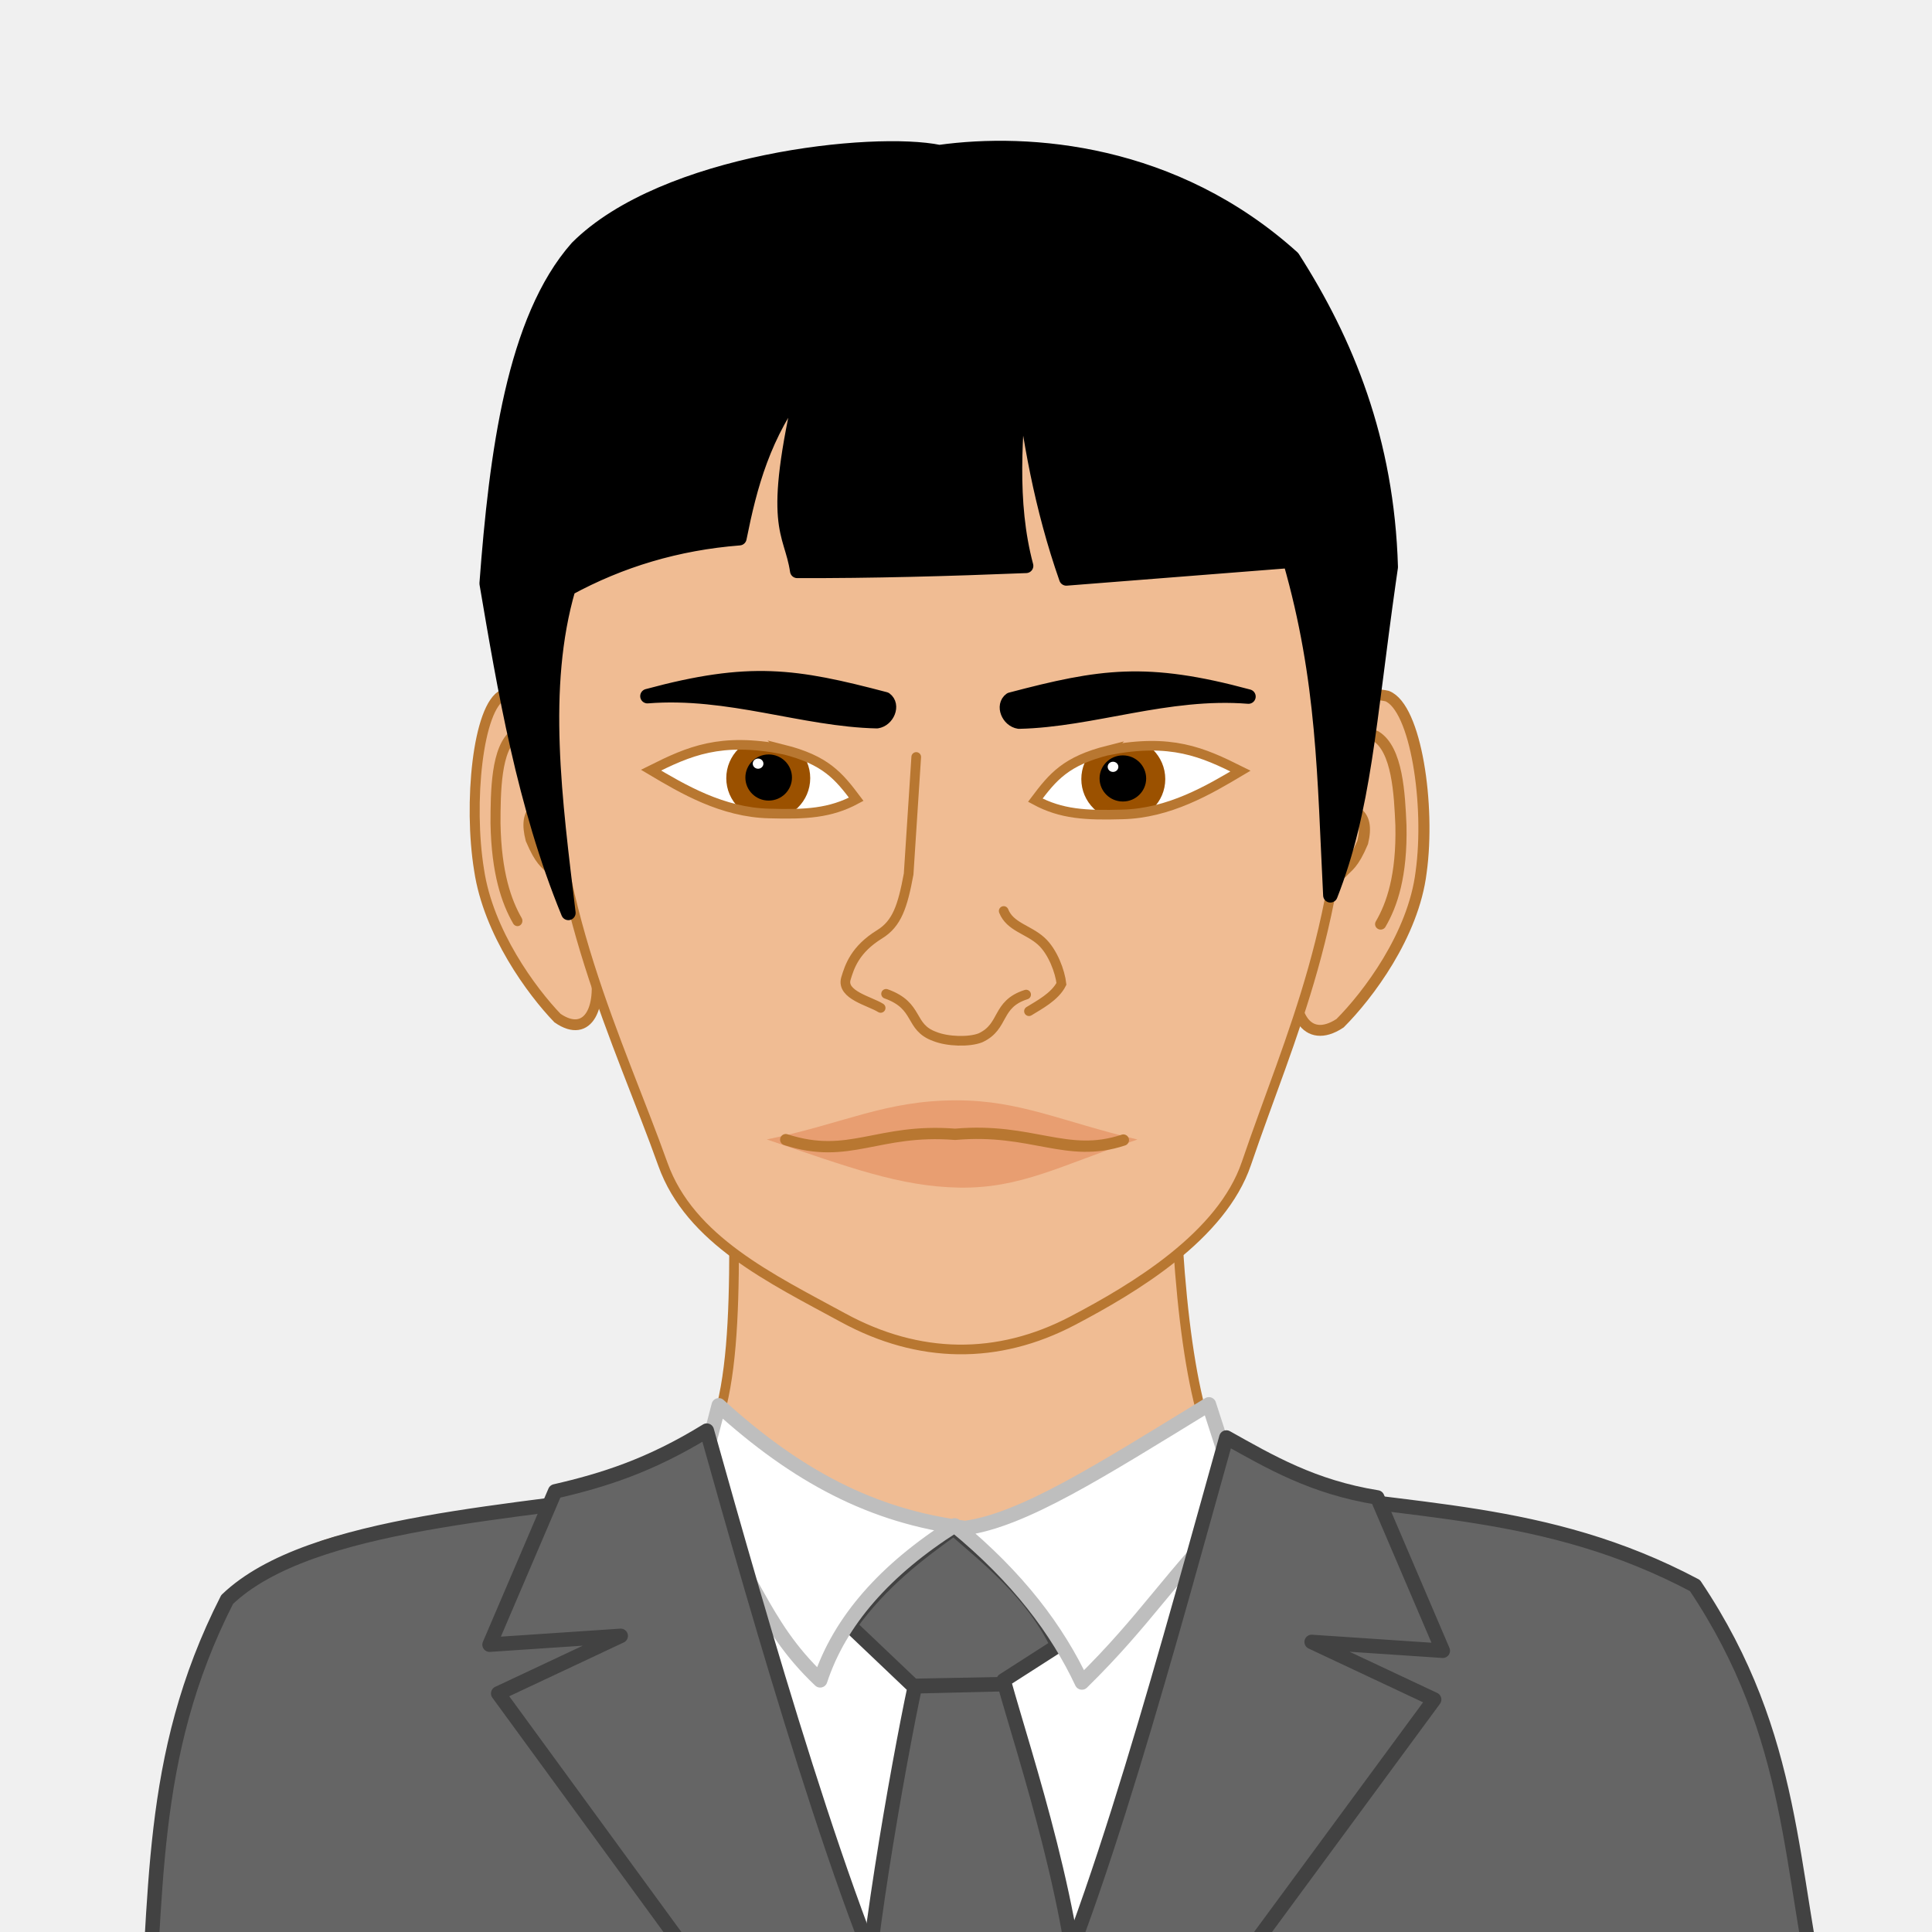
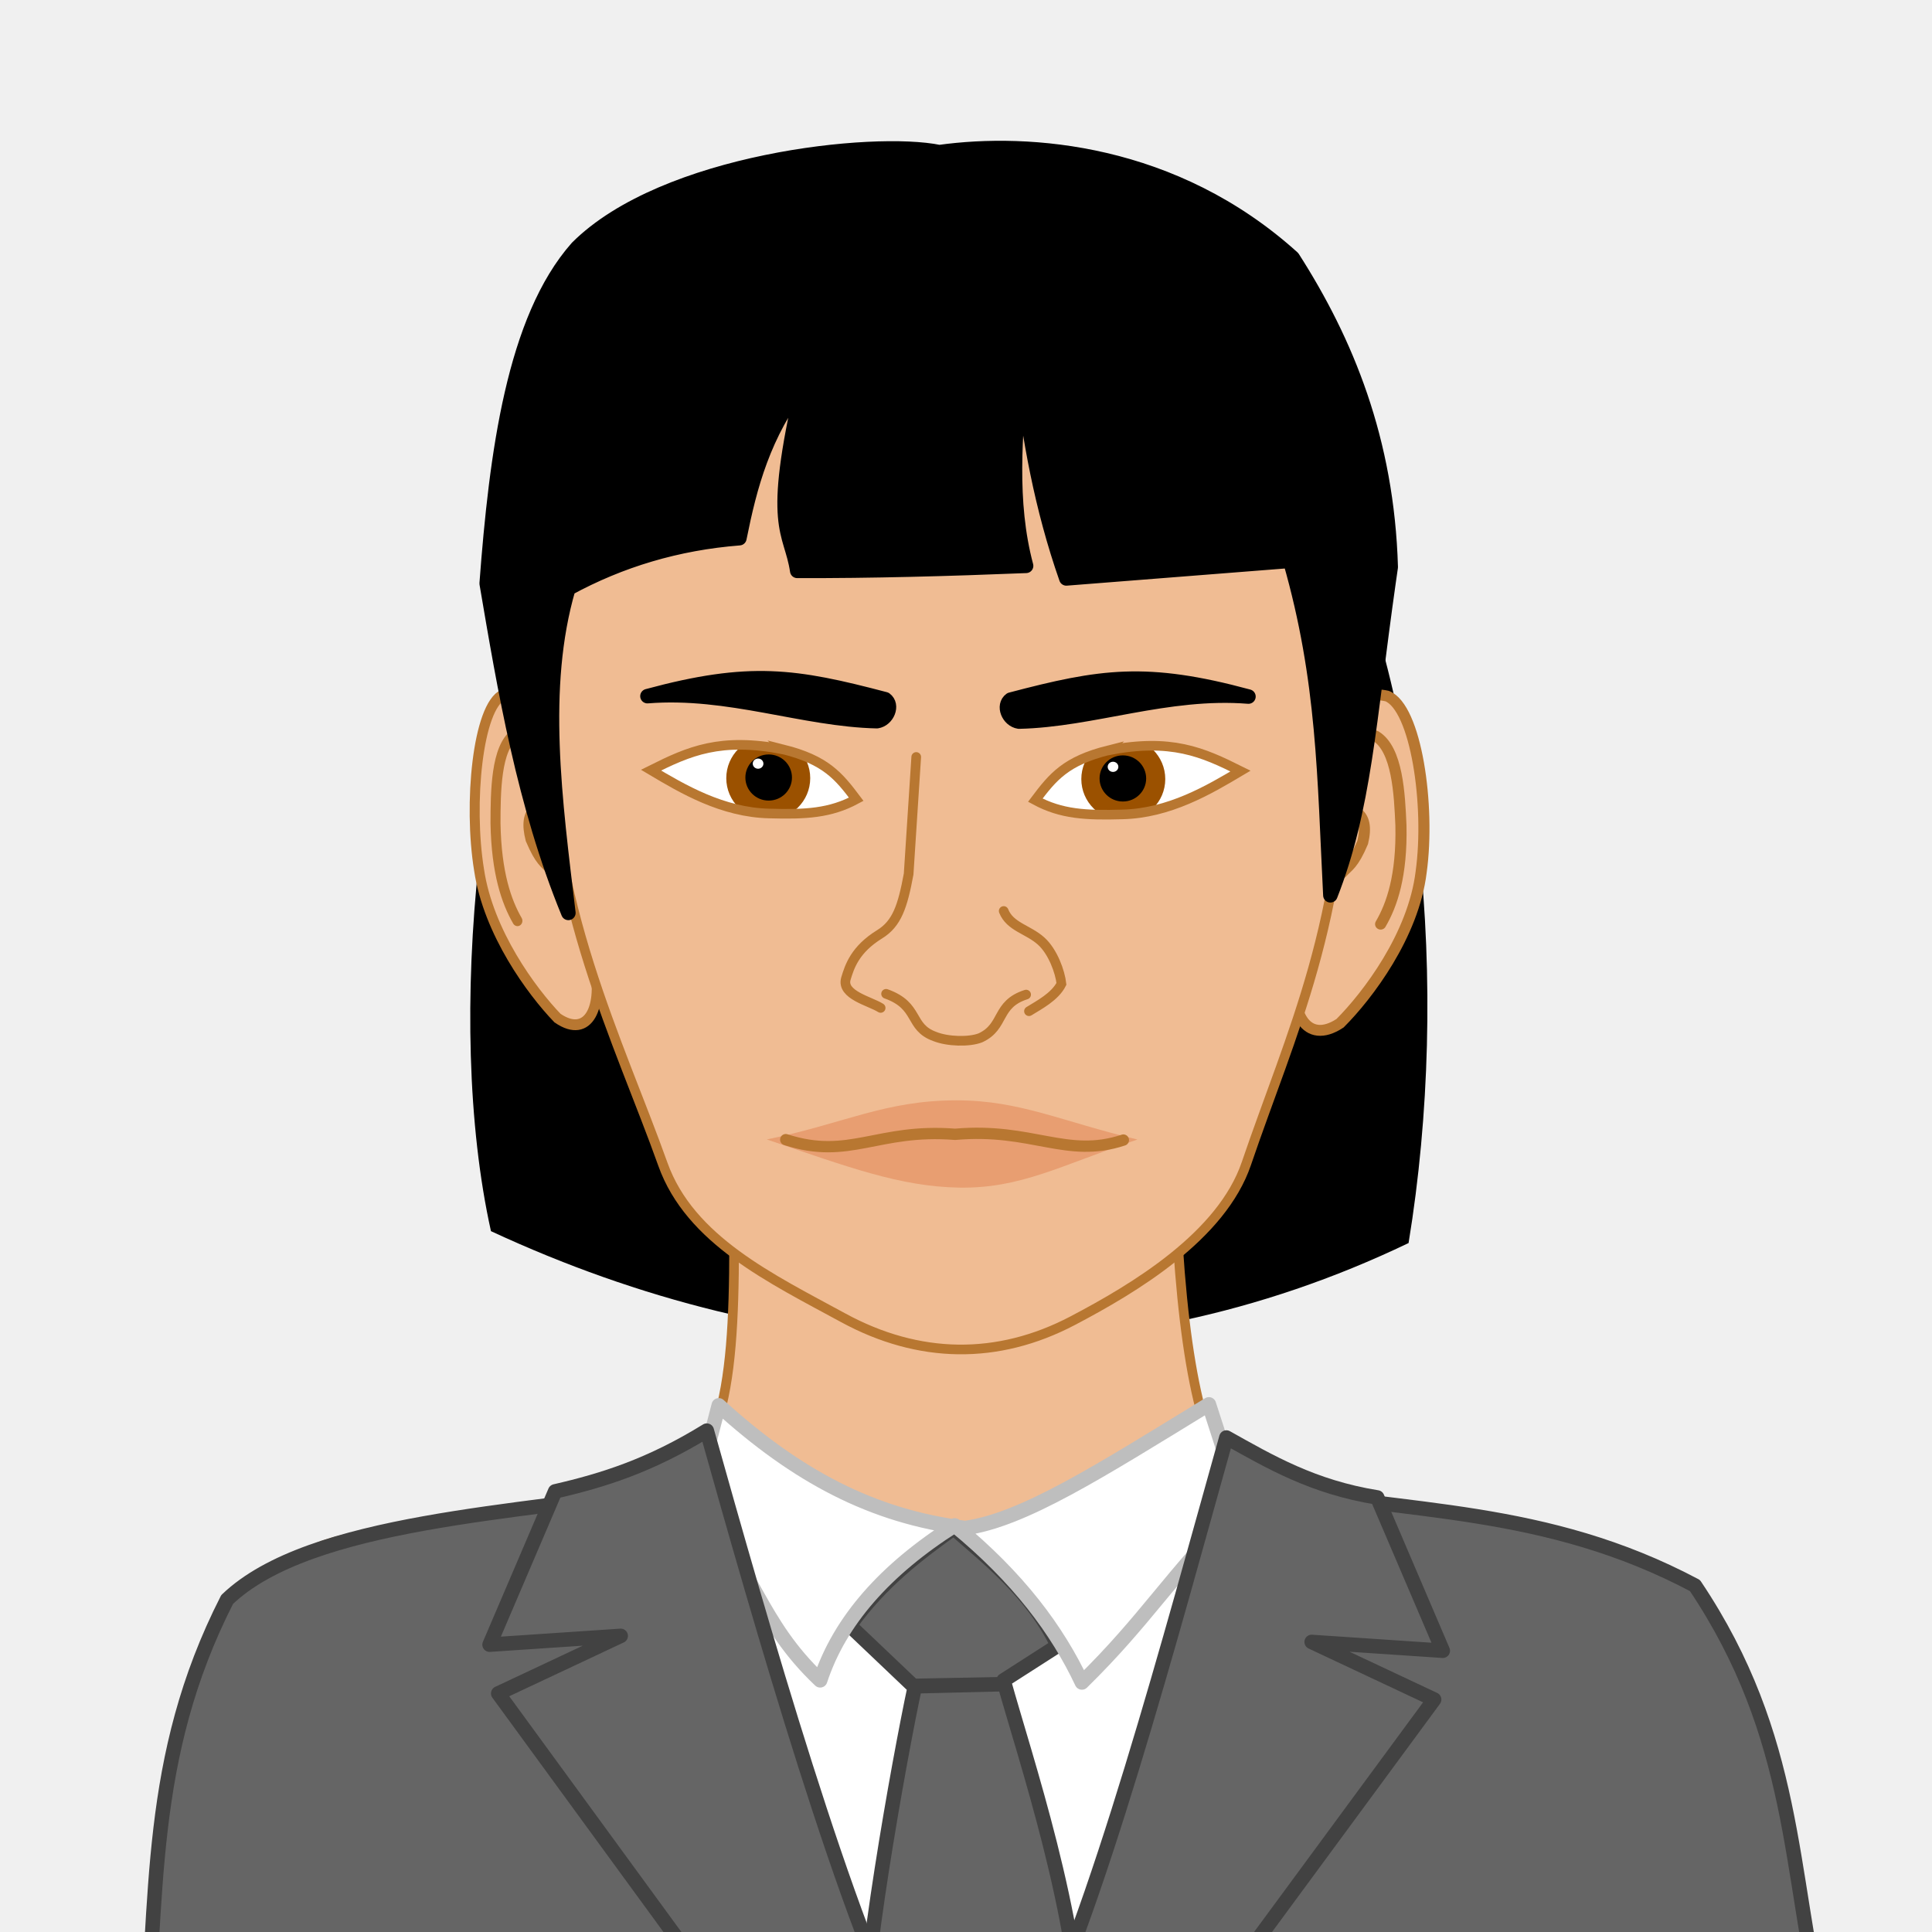
<svg xmlns="http://www.w3.org/2000/svg" width="200mm" height="200mm" viewBox="0 0 200 200" version="1.1" id="svg1">
  <defs id="defs1" />
-   <g id="layer1">
+   <g id="layer1" style="display:inline">
+     <g id="hair-back">
+       <path style="display:none;opacity:1;fill:#000000;fill-opacity:1;stroke:none;stroke-width:1.5;stroke-linecap:round;stroke-linejoin:round;stroke-opacity:1" d="M 57.862,54.053 C 46.003,98.808 48.37,140.041 40.269,167.686 l 119.904,2.705 C 147.785,132.238 151.561,100.498 138.246,53.85 Z" id="hair-back-2" />
+       <path style="display:inline;opacity:1;fill:#000000;fill-opacity:1;stroke:none;stroke-width:1.5;stroke-linecap:round;stroke-linejoin:round;stroke-opacity:1" d="m 58.943,51.758 c -9.31,20.648 -12.965,53.847 -8.119,75.69 30.682,14.258 64.204,16.005 94.991,1.231 4.361,-26.599 1.369,-57.084 -8.616,-77.472 z" id="hair-back-1" />
+     </g>
    <path style="display:inline;fill:#f0bc93;fill-opacity:1;stroke:#b87731;stroke-width:1;stroke-linecap:round;stroke-opacity:1" d="m 75.856,116.87 c 0.248,17.358 0.772,30.662 -4.714,35.472 -6.03,5.279 -41.969,4.609 -40.585,10.333 4.264,17.631 18.458,35.778 39.294,35.562 12.258,-0.127 38.471,0.68 60.286,-0.579 17.917,-1.034 35.695,-13.828 35.9,-35.546 0.051,-5.431 -34.015,-3.572 -39.444,-10.234 -3.206,-5.26 -4.838,-17.539 -5.088,-34.701 z" id="neck" />
    <g id="g7">
      <g id="clothing-4" style="display:inline">
        <path style="display:inline;opacity:1;fill:#ffffff;fill-opacity:1;stroke:none;stroke-width:1.5;stroke-linecap:round;stroke-linejoin:round;stroke-opacity:1" d="m 72.149,150.832 25.048,10.618 28.859,-8.712 16.336,4.356 -19.577,52.273 -42.588,-0.299 -18.423,-52.518 z" id="clothing-4-back" />
        <path style="opacity:1;fill:#656565;fill-opacity:1;stroke:#424242;stroke-width:1.5;stroke-linecap:round;stroke-linejoin:round;stroke-opacity:1" d="m 87.965,168.28 6.567,6.245 8.841,-0.168 -8.664,0.209 c -1.7,7.965 -5.652,30.134 -5.306,37.281 h 22.525 c -0.126,-13.24 -5.825,-29.901 -8.037,-37.893 l 5.607,-3.597 c -2.692,-5.573 -7.35,-9.133 -10.766,-12.153 -3.52,2.532 -7.505,5.479 -10.767,10.076 z" id="clothing-4-tie" />
        <path style="opacity:1;fill:#656565;fill-opacity:1;stroke:#424242;stroke-width:1.5;stroke-linecap:round;stroke-linejoin:round;stroke-opacity:1" d="m 23.514,165.58 c 8.621,-8.261 30.639,-8.919 45.368,-11.482 2.344,15.731 18.981,44.987 26.352,59.281 l 11.463,-0.588 c 6.06,-13.815 21.191,-41.888 23.988,-58.966 14.982,2.871 29.257,2.066 44.776,10.31 10.585,15.78 9.679,29.53 13.273,44.773 l -173.868,4.553 c 1.56,-17.046 0.251,-31.411 8.648,-47.882 z" id="clothing-4-suit" />
        <path style="opacity:1;fill:#ffffff;fill-opacity:1;stroke:#bebebe;stroke-width:1.5;stroke-linecap:round;stroke-linejoin:round;stroke-opacity:1" d="m 74.404,145.48 c 8.07,7.34 15.91,11.5 25.515,12.702 6.003,-0.83 13.853,-5.836 25.225,-12.802 l 3.343,10.347 c -7.645,7.804 -9.731,11.803 -16.488,18.442 -2.551,-5.419 -6.567,-10.839 -13.17,-16.258 -7.174,4.545 -11.893,9.866 -13.926,16.035 -6.424,-6.086 -6.701,-11.372 -13.087,-18.492 z" id="clothing-4-col" />
        <path style="fill:#656565;fill-opacity:1;stroke:#424242;stroke-width:1.5;stroke-linecap:round;stroke-linejoin:round;stroke-opacity:1" d="m 106.214,212.383 c 6.858,-12.337 15.383,-44.487 20.741,-63.571 4.518,2.526 8.929,5.123 15.615,6.204 l 6.786,15.868 -13.573,-0.91 12.679,5.959 -26.614,36.163 z" id="clothing-4-wing-r" />
        <path style="opacity:1;fill:#656565;fill-opacity:1;stroke:#424242;stroke-width:1.5;stroke-linecap:round;stroke-linejoin:round;stroke-opacity:1" d="m 94.726,212.431 c -6.858,-12.337 -16.201,-45.248 -21.56,-64.332 -5.841,3.603 -10.676,5.136 -15.699,6.288 l -6.786,15.868 13.573,-0.91 -12.679,5.959 27.065,37.065 z" id="clothing-4-wing-l" />
      </g>
      <path style="display:none;fill:#003152;fill-opacity:1;stroke:#006db8;stroke-width:1;stroke-linecap:round;stroke-opacity:1" d="m 67.155,153.409 c 3.597,16.968 18.873,33.176 32.713,42.851 12.729,-9.184 29.915,-26.131 33.338,-42.615 15.628,1.953 35.049,5.033 40.943,10.179 6.397,5.97 13.009,25.811 13.88,35.989 L 15.453,199.351 c 0.108,-8.384 5.406,-28.492 12.229,-36.134 7.779,-6.137 21.079,-8.158 39.473,-9.807 z" id="clothing-3" />
      <path style="display:none;fill:#003152;fill-opacity:1;stroke:#006db8;stroke-width:1;stroke-linecap:round;stroke-opacity:1" d="m 66.395,153.213 c 3.597,16.968 14.753,26.738 35.03,26.626 14.403,0.087 27.597,-9.906 31.02,-26.391 15.628,1.953 35.049,5.033 40.943,10.179 6.397,5.97 13.009,25.811 13.88,35.989 L 14.693,199.154 c 0.108,-8.384 5.406,-28.492 12.229,-36.134 7.779,-6.137 21.079,-8.158 39.473,-9.807 z" id="clothing-2" />
      <path style="display:none;fill:#003152;fill-opacity:1;stroke:#006db8;stroke-width:1;stroke-linecap:round;stroke-opacity:1" d="m 67.396,153.052 c 3.396,-0.363 5.658,-2.278 6.28,-6.543 0.558,-3.83 -0.096,-11.163 2.507,-9.836 5.893,3.005 18.703,1.964 25.747,2.095 6.454,-0.014 15.82,-0.947 20.435,-2.524 2.17,-0.742 1.996,2.402 2.332,4.059 1.105,5.453 -0.657,12.254 8.613,13.534 15.628,1.953 35.049,5.033 40.943,10.179 6.397,5.97 13.009,25.811 13.88,35.989 L 15.556,199.542 c 0.108,-8.384 5.406,-28.492 12.229,-36.134 7.779,-6.137 21.216,-8.707 39.61,-10.356 z" id="clothing-1" />
    </g>
    <g id="ears" transform="translate(0.3301161,6.272205)">
      <g id="g27" transform="matrix(1.028538,-0.1038707,0.1125761,1.11474,-5.510016,-20.64248)">
        <path style="fill:#f0bc93;fill-opacity:1;stroke:#b87731;stroke-width:1;stroke-linecap:round;stroke-opacity:1" d="m 51.048,86.235 c -0.502,-2.694 -1.602,-4.898 -4.318,-4.472 -2.664,0.846 -4.575,9.718 -4.164,15.885 0.295,5.834 4.016,11.631 6.323,14.343 2.917,2.28 4.704,-0.744 4.164,-4.627 z" id="ear-1l" />
        <path style="fill:#f0bc93;fill-opacity:1;stroke:#b87731;stroke-width:1;stroke-linecap:round;stroke-opacity:1" d="m 50.834,90.019 c -0.691,-2.343 -2.024,-4.869 -3.326,-4.526 -2.05,1.067 -2.517,5.171 -2.835,8.015 -0.414,4.588 0.307,7.322 1.2,9.16" id="ear-1l1" />
        <path style="fill:#f0bc93;fill-opacity:1;stroke:#b87731;stroke-width:1;stroke-linecap:round;stroke-opacity:1" d="m 51.325,93.836 c -0.684,-0.97 -1.568,-1.142 -2.454,-1.309 -0.91,0.421 -1.091,1.437 -0.872,2.781 0.716,2.123 1.166,2.254 1.69,2.944" id="ear-1l2" />
      </g>
      <g id="g26" transform="matrix(1.147975,0.08057442,-0.07904145,1.126134,-25.46273,-36.65206)">
        <path style="display:inline;fill:#f0bc93;fill-opacity:1;stroke:#b87731;stroke-width:1;stroke-linecap:round;stroke-opacity:1" d="m 148.169,84.524 c 0.502,-2.694 1.602,-4.898 4.318,-4.472 2.664,0.846 4.575,9.718 4.164,15.885 -0.295,5.834 -4.016,11.631 -6.323,14.343 -2.917,2.28 -4.704,-0.744 -4.164,-4.627 z" id="ear-1r" />
        <path style="display:inline;fill:#f0bc93;fill-opacity:1;stroke:#b87731;stroke-width:1;stroke-linecap:round;stroke-opacity:1" d="m 148.383,88.308 c 0.691,-2.343 2.024,-4.869 3.326,-4.526 2.05,1.067 2.517,5.171 2.835,8.015 0.414,4.588 -0.307,7.322 -1.2,9.16" id="ear-1r1" />
        <path style="display:inline;fill:#f0bc93;fill-opacity:1;stroke:#b87731;stroke-width:1;stroke-linecap:round;stroke-opacity:1" d="m 147.892,92.125 c 0.684,-0.97 1.568,-1.142 2.454,-1.309 0.91,0.421 1.091,1.437 0.872,2.781 -0.716,2.123 -1.166,2.254 -1.69,2.944" id="ear-1r2" />
      </g>
    </g>
    <g id="g4">
      <path style="display:inline;fill:#f0bc93;fill-opacity:1;stroke:#b87731;stroke-width:1;stroke-linecap:round;stroke-opacity:1" d="m 56.982,74.893 c -0.29,18.387 7.132,32.999 11.638,45.627 2.808,7.867 11.277,11.868 18.645,15.884 7.856,4.283 16.021,4.385 23.764,0.322 6.394,-3.356 15.439,-8.763 17.996,-16.281 4.566,-13.423 10.404,-25.215 10.283,-45.562 C 139.617,43.736 130.658,22.871 99.348,22.742 67.757,22.6 56.907,41.681 56.982,74.893 Z" id="face-2" />
      <path style="display:none;fill:#f0bc93;fill-opacity:1;stroke:#b87731;stroke-width:1;stroke-linecap:round;stroke-opacity:1" d="m 57.098,74.885 c -0.097,15.482 6.341,37.982 12.412,50.081 6.347,12.647 17.37,14.855 29.629,14.851 13.468,-0.005 23.378,-2.372 28.841,-14.732 5.731,-12.968 11.373,-33.929 11.445,-50.21 C 139.733,43.728 130.774,22.863 99.464,22.734 67.873,22.592 57.023,41.673 57.098,74.885 Z" id="face-1" />
    </g>
    <g id="mouth" transform="translate(-1.476348,-7.70353)">
      <g id="mouth-2" style="display:inline">
        <path style="display:inline;fill:#e89e71;fill-opacity:1;stroke:none;stroke-width:1.17;stroke-linecap:round;stroke-opacity:1" d="m 100.481,121.61 c 6.597,-0.005 10.9,2.197 18.746,4.056 -7.975,2.7 -12.087,5.078 -18.437,4.979 -6.139,-0.101 -11.495,-2.123 -19.938,-4.988 7.862,-1.595 12.227,-4.052 19.629,-4.046 z" id="mouth-back-2" />
        <path style="display:inline;fill:none;fill-opacity:1;stroke:#b87731;stroke-width:1.17;stroke-linecap:round;stroke-opacity:1" d="m 82.816,125.68 c 6.602,2.139 9.487,-1.185 17.535,-0.553 7.988,-0.705 11.543,2.548 17.416,0.596" id="mouth-front-2" />
      </g>
      <g id="mouth-1" style="display:none" transform="translate(0.5409582,-0.06692919)">
        <path style="display:inline;fill:#e89e71;fill-opacity:1;stroke:none;stroke-width:1.17;stroke-linecap:round;stroke-opacity:1" d="m 80.699,126.421 c 4.654,-2.614 11.106,-6.2 13.597,-6.233 5.585,1.599 8.323,1.83 13.536,-0.067 2.463,0.378 7.16,3.652 11.472,6.233 -7.762,1.781 -12.163,4.388 -18.513,4.29 -6.139,-0.101 -10.499,-2.465 -20.091,-4.223 z" id="mouth-back-1" />
        <path style="display:inline;fill:none;fill-opacity:1;stroke:#b87731;stroke-width:1.17;stroke-linecap:round;stroke-opacity:1" d="m 81.901,126.162 c 6.314,-0.757 10.362,-2.055 13.068,-1.857 2.602,0.452 3.604,1.042 6.106,0.894 2.428,-0.015 3.437,-0.785 5.936,-1.253 2.164,0.011 6.845,0.988 11.593,2.099" id="mouth-front-1" />
      </g>
    </g>
    <g id="g3" transform="translate(-1.145024,-11.40233)">
      <g id="eyes-2" style="display:inline" transform="translate(0.4746173,6.561208)">
        <g id="g25" transform="matrix(0.9052717,0,0,0.8963887,8.757076,4.377191)" style="display:inline">
          <rect style="fill:#ffffff;fill-opacity:1;stroke:none;stroke-width:1.5;stroke-linecap:round;stroke-dasharray:none;stroke-opacity:1" id="eye-white-2l" width="26.588" height="10.549" x="65.098" y="80.704" transform="matrix(1.104641,0,0,1.115587,-9.833044,-5.205547)" />
          <circle style="display:inline;mix-blend-mode:normal;fill:#9b5100;fill-opacity:1;stroke:none;stroke-width:1.199;stroke-linecap:round;stroke-dasharray:none;stroke-opacity:1" id="eye-iris-2l" cx="-78.918" cy="90.382" transform="scale(-1,1)" r="4.8" />
          <circle style="display:inline;fill:#000000;fill-opacity:1;stroke-width:1;stroke-linecap:round" id="eye-pupil-2l" cx="78.966" cy="90.31" r="2.664" />
          <ellipse style="display:inline;fill:#ffffff;fill-opacity:1;stroke:none;stroke-width:1;stroke-linecap:round;stroke-opacity:1" id="eye-hl-2l" cx="77.756" cy="88.707" rx="0.61" ry="0.588" />
          <path id="eye-mask-2l" style="display:inline;fill:#f0bc93;fill-opacity:1;stroke:none;stroke-width:1;stroke-linecap:round;stroke-dasharray:none;stroke-opacity:1" d="M 62.93,78.031 V 92.986 H 79.531 92.553 V 78.031 Z m 19.218,4.268 c 4.388,1.105 5.371,2.853 7.196,5.279 -2.694,1.454 -4.895,1.465 -8.629,1.358 -4.878,-0.104 -9.699,-2.43 -12.966,-4.372 3.966,-1.981 7.87,-3.519 14.398,-2.265 z" transform="matrix(1.104641,0,0,1.115587,-9.673422,-4.883139)" />
          <path id="eye-outline-2l" style="display:inline;fill:none;fill-opacity:1;stroke:#b87731;stroke-width:1.11;stroke-linecap:round;stroke-dasharray:none;stroke-opacity:1" d="m 80.64,87.062 c 4.847,1.233 6.322,3.052 8.339,5.758 -2.976,1.622 -5.797,1.766 -9.921,1.646 -5.388,-0.116 -9.936,-2.842 -13.544,-5.008 4.381,-2.21 7.914,-3.795 15.127,-2.395 z" />
        </g>
        <g id="g25-8" transform="matrix(-0.9052717,0,0,0.8963887,188.395,4.472272)" style="display:inline">
          <rect style="fill:#ffffff;fill-opacity:1;stroke:none;stroke-width:1.5;stroke-linecap:round;stroke-dasharray:none;stroke-opacity:1" id="eye-white-2r" width="26.588" height="10.549" x="65.098" y="80.704" transform="matrix(1.104641,0,0,1.115587,-9.833044,-5.205547)" />
          <circle style="display:inline;mix-blend-mode:normal;fill:#9b5100;fill-opacity:1;stroke:none;stroke-width:1.199;stroke-linecap:round;stroke-dasharray:none;stroke-opacity:1" id="eye-iris-2r" cx="-78.918" cy="90.382" transform="scale(-1,1)" r="4.8" />
          <circle style="display:inline;fill:#000000;fill-opacity:1;stroke-width:1;stroke-linecap:round" id="eye-pupil-2r" cx="78.966" cy="90.31" r="2.664" />
          <ellipse style="display:inline;fill:#ffffff;fill-opacity:1;stroke:none;stroke-width:1;stroke-linecap:round;stroke-opacity:1" id="eye-hl-2r" cx="80.092" cy="88.969" rx="0.61" ry="0.588" />
          <path id="eye-mask-2r" style="display:inline;fill:#f0bc93;fill-opacity:1;stroke:none;stroke-width:1;stroke-linecap:round;stroke-dasharray:none;stroke-opacity:1" d="M 62.93,78.031 V 92.986 H 79.531 92.553 V 78.031 Z m 19.218,4.268 c 4.388,1.105 5.371,2.853 7.196,5.279 -2.694,1.454 -4.895,1.465 -8.629,1.358 -4.878,-0.104 -9.699,-2.43 -12.966,-4.372 3.966,-1.981 7.87,-3.519 14.398,-2.265 z" transform="matrix(1.104641,0,0,1.115587,-9.673422,-4.883139)" />
          <path id="eye-outline-2r" style="display:inline;fill:none;fill-opacity:1;stroke:#b87731;stroke-width:1.11;stroke-linecap:round;stroke-dasharray:none;stroke-opacity:1" d="m 80.64,87.062 c 4.847,1.233 6.322,3.052 8.339,5.758 -2.976,1.622 -5.797,1.766 -9.921,1.646 -5.388,-0.116 -9.936,-2.842 -13.544,-5.008 4.381,-2.21 7.914,-3.795 15.127,-2.395 z" />
        </g>
      </g>
      <g id="eyes-1" style="display:none" transform="translate(0.7771044,8.062474)">
        <g id="g25-22" transform="matrix(0.9052717,0,0,0.8963887,9.759438,3.19411)" style="display:inline">
          <path style="display:inline;fill:#ffffff;fill-opacity:1;stroke:#b87731;stroke-width:1;stroke-linecap:round;stroke-opacity:1" d="m 88.532,91.689 c -2.15,-3.575 -3.767,-6.027 -8.947,-6.539 -8.019,0.008 -9.617,3.142 -12.722,6.238 3.915,2.249 6.899,4.188 12.711,4.034 4.386,-0.574 5.982,-1.547 8.958,-3.734 z" id="eye-white-1l" />
          <circle style="display:inline;fill:#9b5100;fill-opacity:1;stroke:none;stroke-width:1.199;stroke-linecap:round;stroke-dasharray:none;stroke-opacity:1" id="eye-iris-1l" cx="-78.918" cy="90.382" transform="scale(-1,1)" r="4.8" />
          <circle style="display:inline;fill:#000000;fill-opacity:1;stroke-width:1;stroke-linecap:round" id="eye-pupil-1l" cx="78.966" cy="90.31" r="2.664" />
          <ellipse style="display:inline;fill:#ffffff;fill-opacity:1;stroke:none;stroke-width:1;stroke-linecap:round;stroke-opacity:1" id="eye-hl-1l" cx="77.756" cy="88.707" rx="0.61" ry="0.588" />
        </g>
        <g id="g25-22-0" transform="matrix(-0.9052717,0,0,0.8963887,187.7146,3.2163)" style="display:inline">
          <path style="display:inline;fill:#ffffff;fill-opacity:1;stroke:#b87731;stroke-width:1;stroke-linecap:round;stroke-opacity:1" d="m 88.532,91.689 c -2.15,-3.575 -3.767,-6.027 -8.947,-6.539 -8.019,0.008 -9.617,3.142 -12.722,6.238 3.915,2.249 6.899,4.188 12.711,4.034 4.386,-0.574 5.982,-1.547 8.958,-3.734 z" id="eye-white-1r" />
          <circle style="display:inline;fill:#9b5100;fill-opacity:1;stroke:none;stroke-width:1.199;stroke-linecap:round;stroke-dasharray:none;stroke-opacity:1" id="eye-iris-1r" cx="-78.918" cy="90.382" transform="scale(-1,1)" r="4.8" />
          <circle style="display:inline;fill:#000000;fill-opacity:1;stroke-width:1;stroke-linecap:round" id="eye-pupil-1r" cx="78.966" cy="90.31" r="2.664" />
          <ellipse style="display:inline;fill:#ffffff;fill-opacity:1;stroke:none;stroke-width:1;stroke-linecap:round;stroke-opacity:1" id="eye-hl-1r" cx="80.101" cy="88.707" rx="0.61" ry="0.588" />
        </g>
      </g>
    </g>
    <path id="nose" style="display:inline;fill:none;fill-opacity:1;stroke:#b87731;stroke-width:1;stroke-linecap:round;stroke-opacity:1" d="m 103.903,94.306 c 0.659,1.655 2.519,1.891 3.878,3.116 1.213,1.093 1.964,3.186 2.099,4.426 -0.672,1.342 -2.359,2.207 -3.361,2.831 m -14.792,-1.798 c 3.503,1.248 2.325,3.44 5.047,4.418 1.338,0.535 3.558,0.591 4.715,0.139 2.553,-1.181 1.584,-3.476 4.735,-4.48 m -15.059,1.383 c -1.114,-0.709 -4.085,-1.335 -3.598,-3.035 0.381,-1.253 0.935,-3.012 3.493,-4.591 1.797,-1.109 2.378,-2.881 3.001,-6.23 l 0.787,-12.123" />
    <g id="g6">
      <path style="display:none;fill:#000000;fill-opacity:1;stroke:none;stroke-width:1;stroke-linecap:round;stroke-opacity:1" d="m 56.749,76.264 c 4.815,-17.362 7.128,-36.039 20.665,-42.141 3.986,5.182 11.664,7.254 22.229,7.323 9.831,0.197 14.537,-1.408 19.2,-7.177 15.393,5.722 17.501,32.818 21.102,43.176 1.676,-19.303 0.402,-56.54 -40.176,-56.496 -42.965,0.023 -44.015,31.616 -43.021,55.315 z" id="hair-2" />
-       <path style="opacity:1;fill:#000000;fill-opacity:1;stroke:#000000;stroke-width:1.5;stroke-linecap:round;stroke-linejoin:round;stroke-opacity:1" d="m 83.168,39.573 c -4.158,5.38 -5.548,10.76 -6.627,16.14 -6.429,0.503 -12.316,2.272 -17.703,5.207 -2.998,10.272 -1.387,21.963 0,33.584 -4.599,-11.204 -6.593,-23.148 -8.457,-34.105 1.009,-13.45 2.811,-27.346 9.368,-34.756 9.024,-9.015 30.674,-11.302 37.489,-9.893 9.335,-1.297 24.297,-0.157 36.578,10.934 5.547,8.657 9.772,18.886 10.151,32.022 -0.074,0.509 -0.146,1.011 -0.217,1.506 -2.094,14.758 -2.514,23.495 -6.029,32.469 -0.622,-12.201 -0.608,-22.232 -4.165,-34.625 l -23.17,1.822 c -2.553,-7.29 -3.862,-14.579 -4.686,-21.869 -0.605,6.967 -1.245,13.939 0.521,20.567 -8.048,0.325 -15.989,0.542 -23.691,0.521 -0.64,-4.278 -2.916,-4.275 0.639,-19.525 z" id="hair-1" />
+       <path style="display:inline;opacity:1;fill:#000000;fill-opacity:1;stroke:#000000;stroke-width:1.5;stroke-linecap:round;stroke-linejoin:round;stroke-opacity:1" d="m 83.168,39.573 c -4.158,5.38 -5.548,10.76 -6.627,16.14 -6.429,0.503 -12.316,2.272 -17.703,5.207 -2.998,10.272 -1.387,21.963 0,33.584 -4.599,-11.204 -6.593,-23.148 -8.457,-34.105 1.009,-13.45 2.811,-27.346 9.368,-34.756 9.024,-9.015 30.674,-11.302 37.489,-9.893 9.335,-1.297 24.297,-0.157 36.578,10.934 5.547,8.657 9.772,18.886 10.151,32.022 -0.074,0.509 -0.146,1.011 -0.217,1.506 -2.094,14.758 -2.514,23.495 -6.029,32.469 -0.622,-12.201 -0.608,-22.232 -4.165,-34.625 l -23.17,1.822 c -2.553,-7.29 -3.862,-14.579 -4.686,-21.869 -0.605,6.967 -1.245,13.939 0.521,20.567 -8.048,0.325 -15.989,0.542 -23.691,0.521 -0.64,-4.278 -2.916,-4.275 0.639,-19.525 z" id="hair-1" />
    </g>
    <g id="g5">
      <path id="eyebrows-2" style="display:none;fill:#000000;fill-opacity:1;stroke:none;stroke-width:1;stroke-linecap:round;stroke-opacity:1" d="M 89.198,75.283 72.17,72.575 c -2.059,0.224 -5.903,2.425 -8.942,4.035 1.145,-2.835 4.352,-5.928 7.822,-8.268 2.817,-0.436 20.522,1.432 20.964,2.748 0.446,2.208 -0.721,4.083 -2.815,4.193 z m 16.972,-0.127 17.028,-2.708 c 2.059,0.224 5.903,2.425 8.942,4.035 -1.145,-2.835 -4.352,-5.928 -7.822,-8.268 -2.817,-0.436 -20.522,1.432 -20.964,2.748 -0.446,2.208 0.721,4.083 2.815,4.193 z" />
      <path style="display:inline;opacity:1;fill:#000000;fill-opacity:1;stroke:#000000;stroke-width:1.5;stroke-linecap:round;stroke-linejoin:round;stroke-opacity:1" d="m 67.024,72.065 c 8.409,-0.673 16.137,2.427 23.758,2.591 1.091,-0.168 1.688,-1.665 0.851,-2.272 -9.331,-2.457 -14.021,-3.182 -24.608,-0.319 z m 62.215,0.043 c -8.409,-0.673 -16.137,2.427 -23.758,2.591 -1.091,-0.168 -1.688,-1.665 -0.851,-2.272 9.331,-2.457 14.021,-3.182 24.608,-0.319 z" id="eyebrows-1" />
    </g>
  </g>
</svg>
